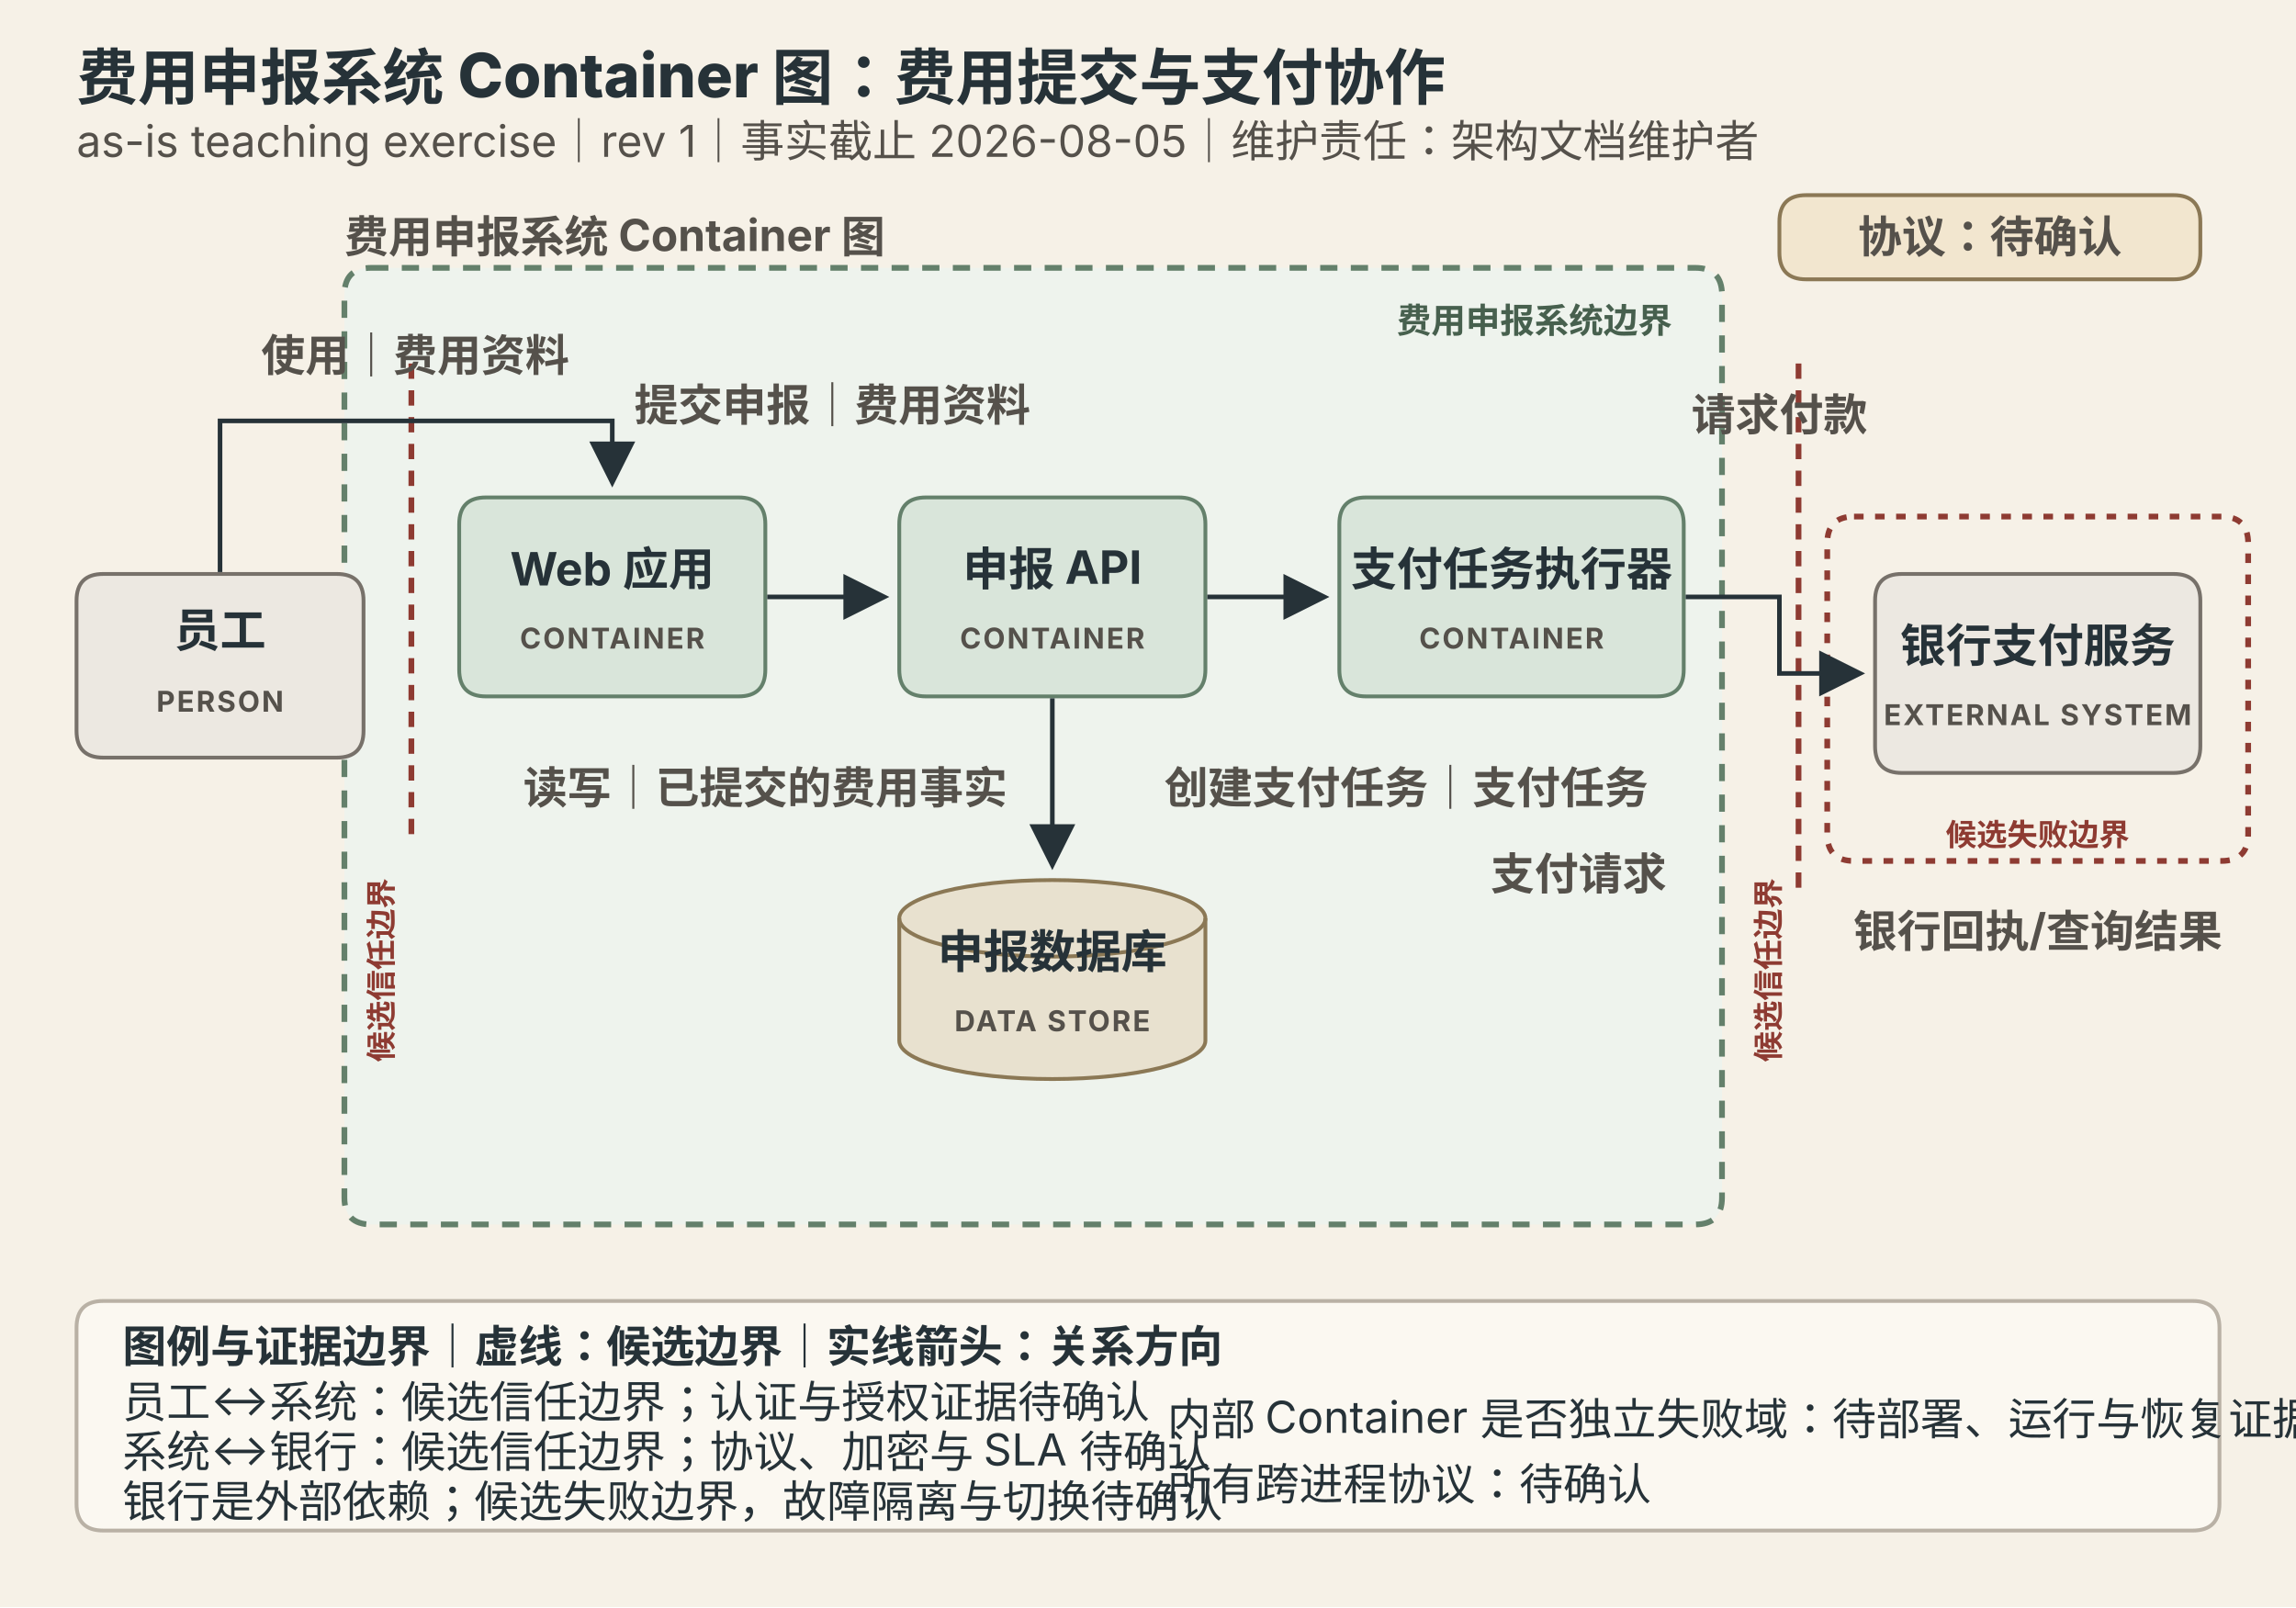
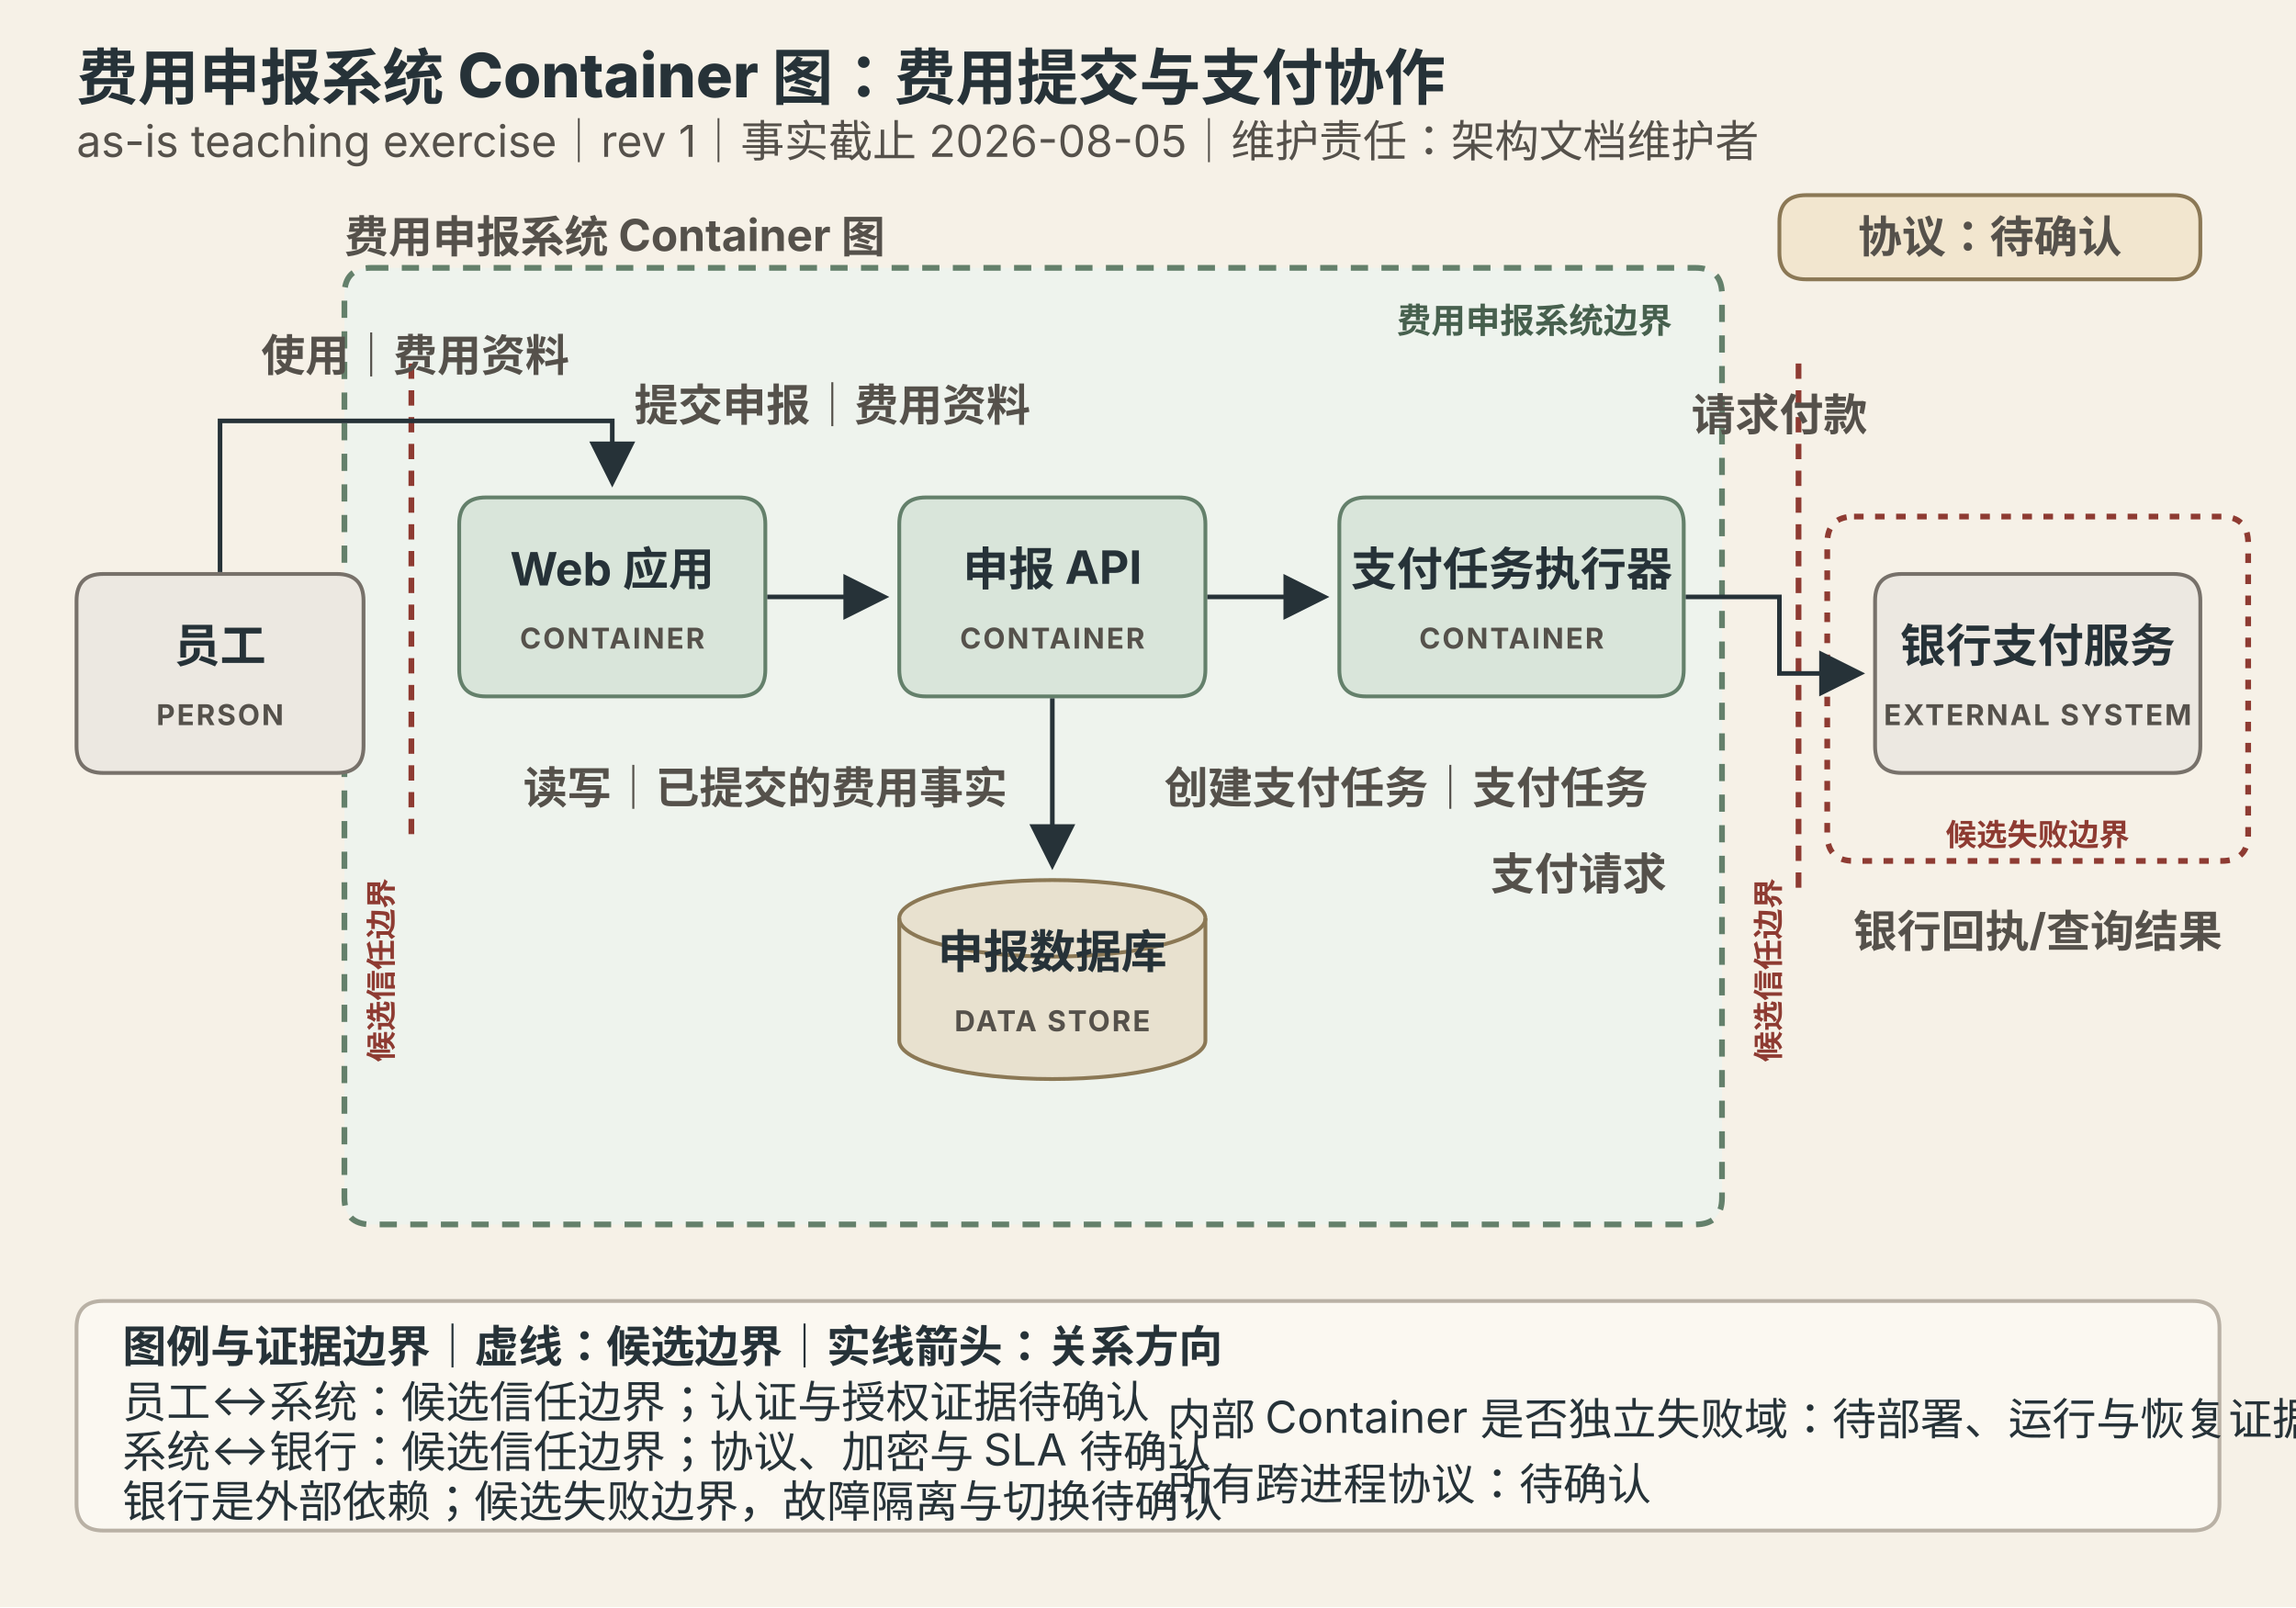
<svg xmlns="http://www.w3.org/2000/svg" viewBox="0 0 1200 840" preserveAspectRatio="xMidYMid meet" role="img" aria-labelledby="corrected-title corrected-description">
  <defs>
    <marker id="corrected-arrow" markerUnits="strokeWidth" markerWidth="10" markerHeight="10" viewBox="0 0 10 10" refX="8" refY="5" orient="auto">
      <path d="M0 0L10 5L0 10Z" fill="#263238" />
    </marker>
    <style>
      text{font-family:-apple-system,BlinkMacSystemFont,"Segoe UI","PingFang SC","Microsoft YaHei",sans-serif;fill:#263238}.diagram-title{font-size:32px;font-weight:760}.version{font-size:23px;fill:#55514b}.boundary-label{font-size:18px;font-weight:700;fill:#47604e}.node-title{font-size:24px;font-weight:720}.node-type{font-size:15px;font-weight:700;letter-spacing:1px;fill:#55514b}.edge-label{font-size:23px;font-weight:650;fill:#55514b}.risk-label{font-size:16px;font-weight:760;fill:#8e3b32}.legend-title,.note{font-size:23px}.legend-title{font-weight:760}
    </style>
  </defs>
  <path d="M0 0H1200V840H0Z" fill="#f6f1e7" />
  <g data-layout-id="title" data-layout-bounds="40 24 1120 64">
    <text x="40" y="52" class="diagram-title">费用申报系统 Container 图：费用提交与支付协作</text>
    <text x="40" y="82" textLength="1080" lengthAdjust="spacingAndGlyphs" class="version">as-is teaching exercise｜rev 1｜事实截止 2026-08-05｜维护责任：架构文档维护者</text>
  </g>
  <text x="180" y="132" class="edge-label">费用申报系统 Container 图</text>
  <g>
    <path d="M944 102H1136Q1150 102 1150 116V132Q1150 146 1136 146H944Q930 146 930 132V116Q930 102 944 102Z" fill="#f2e6cf" stroke="#8b7855" stroke-width="2" />
    <text x="1040" y="132" text-anchor="middle" class="edge-label">协议：待确认</text>
  </g>
  <path data-boundary-id="system-boundary" data-boundary-bounds="180 140 720 500" d="M194 140H886Q900 140 900 154V626Q900 640 886 640H194Q180 640 180 626V154Q180 140 194 140Z" fill="#eef3ed" stroke="#64806b" stroke-width="3" stroke-dasharray="9 7" />
  <text x="874" y="174" text-anchor="end" class="boundary-label">费用申报系统边界</text>
  <path d="M215 190V440" fill="none" stroke="#8e3b32" stroke-width="3" stroke-dasharray="8 6" />
  <text x="205" y="555" transform="rotate(-90 205 555)" class="risk-label">候选信任边界</text>
  <path d="M940 190V465" fill="none" stroke="#8e3b32" stroke-width="3" stroke-dasharray="8 6" />
  <text x="930" y="555" transform="rotate(-90 930 555)" class="risk-label">候选信任边界</text>
  <path d="M969 270H1161Q1175 270 1175 284V436Q1175 450 1161 450H969Q955 450 955 436V284Q955 270 969 270Z" fill="none" stroke="#8e3b32" stroke-width="3" stroke-dasharray="5 6" />
  <text x="1065" y="442" text-anchor="middle" class="risk-label">候选失败边界</text>
-   <g data-node-id="employee" data-node-bounds="40 300 150 96">
-     <path d="M54 300H176Q190 300 190 314V382Q190 396 176 396H54Q40 396 40 382V314Q40 300 54 300Z" fill="#ece8e1" stroke="#77716a" stroke-width="2" />
-     <text x="115" y="338" text-anchor="middle" class="node-title" data-text-role="title">员工</text>
-     <text x="115" y="372" text-anchor="middle" class="node-type" data-text-role="type">PERSON</text>
+   <g data-node-id="employee" data-node-bounds="40 300 150 104">
+     <path d="M54 300H176Q190 300 190 314V390Q190 404 176 404H54Q40 404 40 390V314Q40 300 54 300Z" fill="#ece8e1" stroke="#77716a" stroke-width="2" />
+     <text x="115" y="346" text-anchor="middle" class="node-title" data-text-role="title">员工</text>
+     <text x="115" y="379" text-anchor="middle" class="node-type" data-text-role="type">PERSON</text>
  </g>
  <g data-node-id="web" data-node-bounds="240 260 160 104">
    <path d="M254 260H386Q400 260 400 274V350Q400 364 386 364H254Q240 364 240 350V274Q240 260 254 260Z" fill="#d9e5da" stroke="#64806b" stroke-width="2" />
    <text x="320" y="306" text-anchor="middle" class="node-title" data-text-role="title">Web 应用</text>
    <text x="320" y="339" text-anchor="middle" class="node-type" data-text-role="type">CONTAINER</text>
  </g>
  <g data-node-id="api" data-node-bounds="470 260 160 104">
    <path d="M484 260H616Q630 260 630 274V350Q630 364 616 364H484Q470 364 470 350V274Q470 260 484 260Z" fill="#d9e5da" stroke="#64806b" stroke-width="2" />
    <text x="550" y="306" text-anchor="middle" class="node-title" data-text-role="title">申报 API</text>
    <text x="550" y="339" text-anchor="middle" class="node-type" data-text-role="type">CONTAINER</text>
  </g>
  <g data-node-id="database" data-node-bounds="470 460 160 104">
    <path d="M470 480C470 469 506 460 550 460S630 469 630 480V544C630 555 594 564 550 564S470 555 470 544Z" fill="#e8e1cf" stroke="#8b7855" stroke-width="2" />
    <path d="M470 480C470 491 506 500 550 500S630 491 630 480" fill="none" stroke="#8b7855" stroke-width="2" />
    <text x="550" y="506" text-anchor="middle" textLength="112" lengthAdjust="spacingAndGlyphs" class="node-title" data-text-role="title">申报数据库</text>
    <text x="550" y="539" text-anchor="middle" class="node-type" data-text-role="type">DATA STORE</text>
  </g>
  <g data-node-id="payment-worker" data-node-bounds="700 260 180 104">
    <path d="M714 260H866Q880 260 880 274V350Q880 364 866 364H714Q700 364 700 350V274Q700 260 714 260Z" fill="#d9e5da" stroke="#64806b" stroke-width="2" />
    <text x="790" y="306" text-anchor="middle" textLength="132" lengthAdjust="spacingAndGlyphs" class="node-title" data-text-role="title">支付任务执行器</text>
    <text x="790" y="339" text-anchor="middle" class="node-type" data-text-role="type">CONTAINER</text>
  </g>
  <g data-node-id="bank" data-node-bounds="980 300 170 104">
    <path d="M994 300H1136Q1150 300 1150 314V390Q1150 404 1136 404H994Q980 404 980 390V314Q980 300 994 300Z" fill="#ece8e1" stroke="#77716a" stroke-width="2" />
    <text x="1065" y="346" text-anchor="middle" textLength="122" lengthAdjust="spacingAndGlyphs" class="node-title" data-text-role="title">银行支付服务</text>
    <text x="1065" y="379" text-anchor="middle" textLength="138" lengthAdjust="spacingAndGlyphs" class="node-type" data-text-role="type">EXTERNAL SYSTEM</text>
  </g>
  <path data-edge-id="edge-employee-web" data-source="employee" data-target="web" d="M115 299V220H320V250" fill="none" stroke="#263238" stroke-width="2.4" marker-end="url(#corrected-arrow)" />
  <path data-edge-id="edge-web-api" data-source="web" data-target="api" d="M401 312H460" fill="none" stroke="#263238" stroke-width="2.4" marker-end="url(#corrected-arrow)" />
  <path data-edge-id="edge-api-database" data-source="api" data-target="database" d="M550 365V450" fill="none" stroke="#263238" stroke-width="2.4" marker-end="url(#corrected-arrow)" />
  <path data-edge-id="edge-api-worker" data-source="api" data-target="payment-worker" d="M631 312H690" fill="none" stroke="#263238" stroke-width="2.4" marker-end="url(#corrected-arrow)" />
  <path data-edge-id="edge-worker-bank" data-source="payment-worker" data-target="bank" d="M881 312H930V352H970" fill="none" stroke="#263238" stroke-width="2.4" marker-end="url(#corrected-arrow)" />
  <text x="217" y="194" text-anchor="middle" class="edge-label" data-edge-id="edge-employee-web" data-stroke-clearance-css="8" data-arrow-clearance-css="16" data-node-clearance-css="12">使用｜费用资料</text>
  <text x="435" y="220" text-anchor="middle" textLength="190" lengthAdjust="spacingAndGlyphs" class="edge-label" data-edge-id="edge-web-api" data-stroke-clearance-css="8" data-arrow-clearance-css="16" data-node-clearance-css="12">提交申报｜费用资料</text>
  <text x="400" y="420" text-anchor="middle" textLength="220" lengthAdjust="spacingAndGlyphs" class="edge-label" data-edge-id="edge-api-database" data-stroke-clearance-css="8" data-arrow-clearance-css="16" data-node-clearance-css="12">读写｜已提交的费用事实</text>
  <text x="735" y="420" text-anchor="middle" textLength="210" lengthAdjust="spacingAndGlyphs" class="edge-label" data-edge-id="edge-api-worker" data-stroke-clearance-css="8" data-arrow-clearance-css="16" data-node-clearance-css="12">创建支付任务｜支付任务</text>
  <text x="930" y="225" text-anchor="middle" class="edge-label" data-edge-id="edge-worker-bank" data-stroke-clearance-css="8" data-arrow-clearance-css="16" data-node-clearance-css="12">请求付款</text>
  <text x="825" y="465" text-anchor="middle" class="edge-label">支付请求</text>
  <text x="1065" y="495" text-anchor="middle" class="edge-label">银行回执/查询结果</text>
  <g data-layout-id="legend" data-layout-bounds="40 680 1120 120">
    <path d="M54 680H1146Q1160 680 1160 694V786Q1160 800 1146 800H54Q40 800 40 786V694Q40 680 54 680Z" fill="#fbf8f1" stroke="#b9b1a5" stroke-width="2" />
    <text x="64" y="712" class="legend-title" textLength="640" lengthAdjust="spacingAndGlyphs">图例与证据边界｜虚线：候选边界｜实线箭头：关系方向</text>
    <text x="64" y="741" class="note" textLength="500" lengthAdjust="spacingAndGlyphs">员工↔系统：候选信任边界；认证与授权证据待确认</text>
    <text x="64" y="767" class="note" textLength="510" lengthAdjust="spacingAndGlyphs">系统↔银行：候选信任边界；协议、加密与 SLA 待确认</text>
    <text x="64" y="793" class="note" textLength="510" lengthAdjust="spacingAndGlyphs">银行是外部依赖；候选失败边界，故障隔离与切换待确认</text>
    <text x="610" y="750" class="note" textLength="526" lengthAdjust="spacingAndGlyphs">内部 Container 是否独立失败域：待部署、运行与恢复证据确认</text>
    <text x="610" y="784" class="note">所有跨进程协议：待确认</text>
  </g>
</svg>
